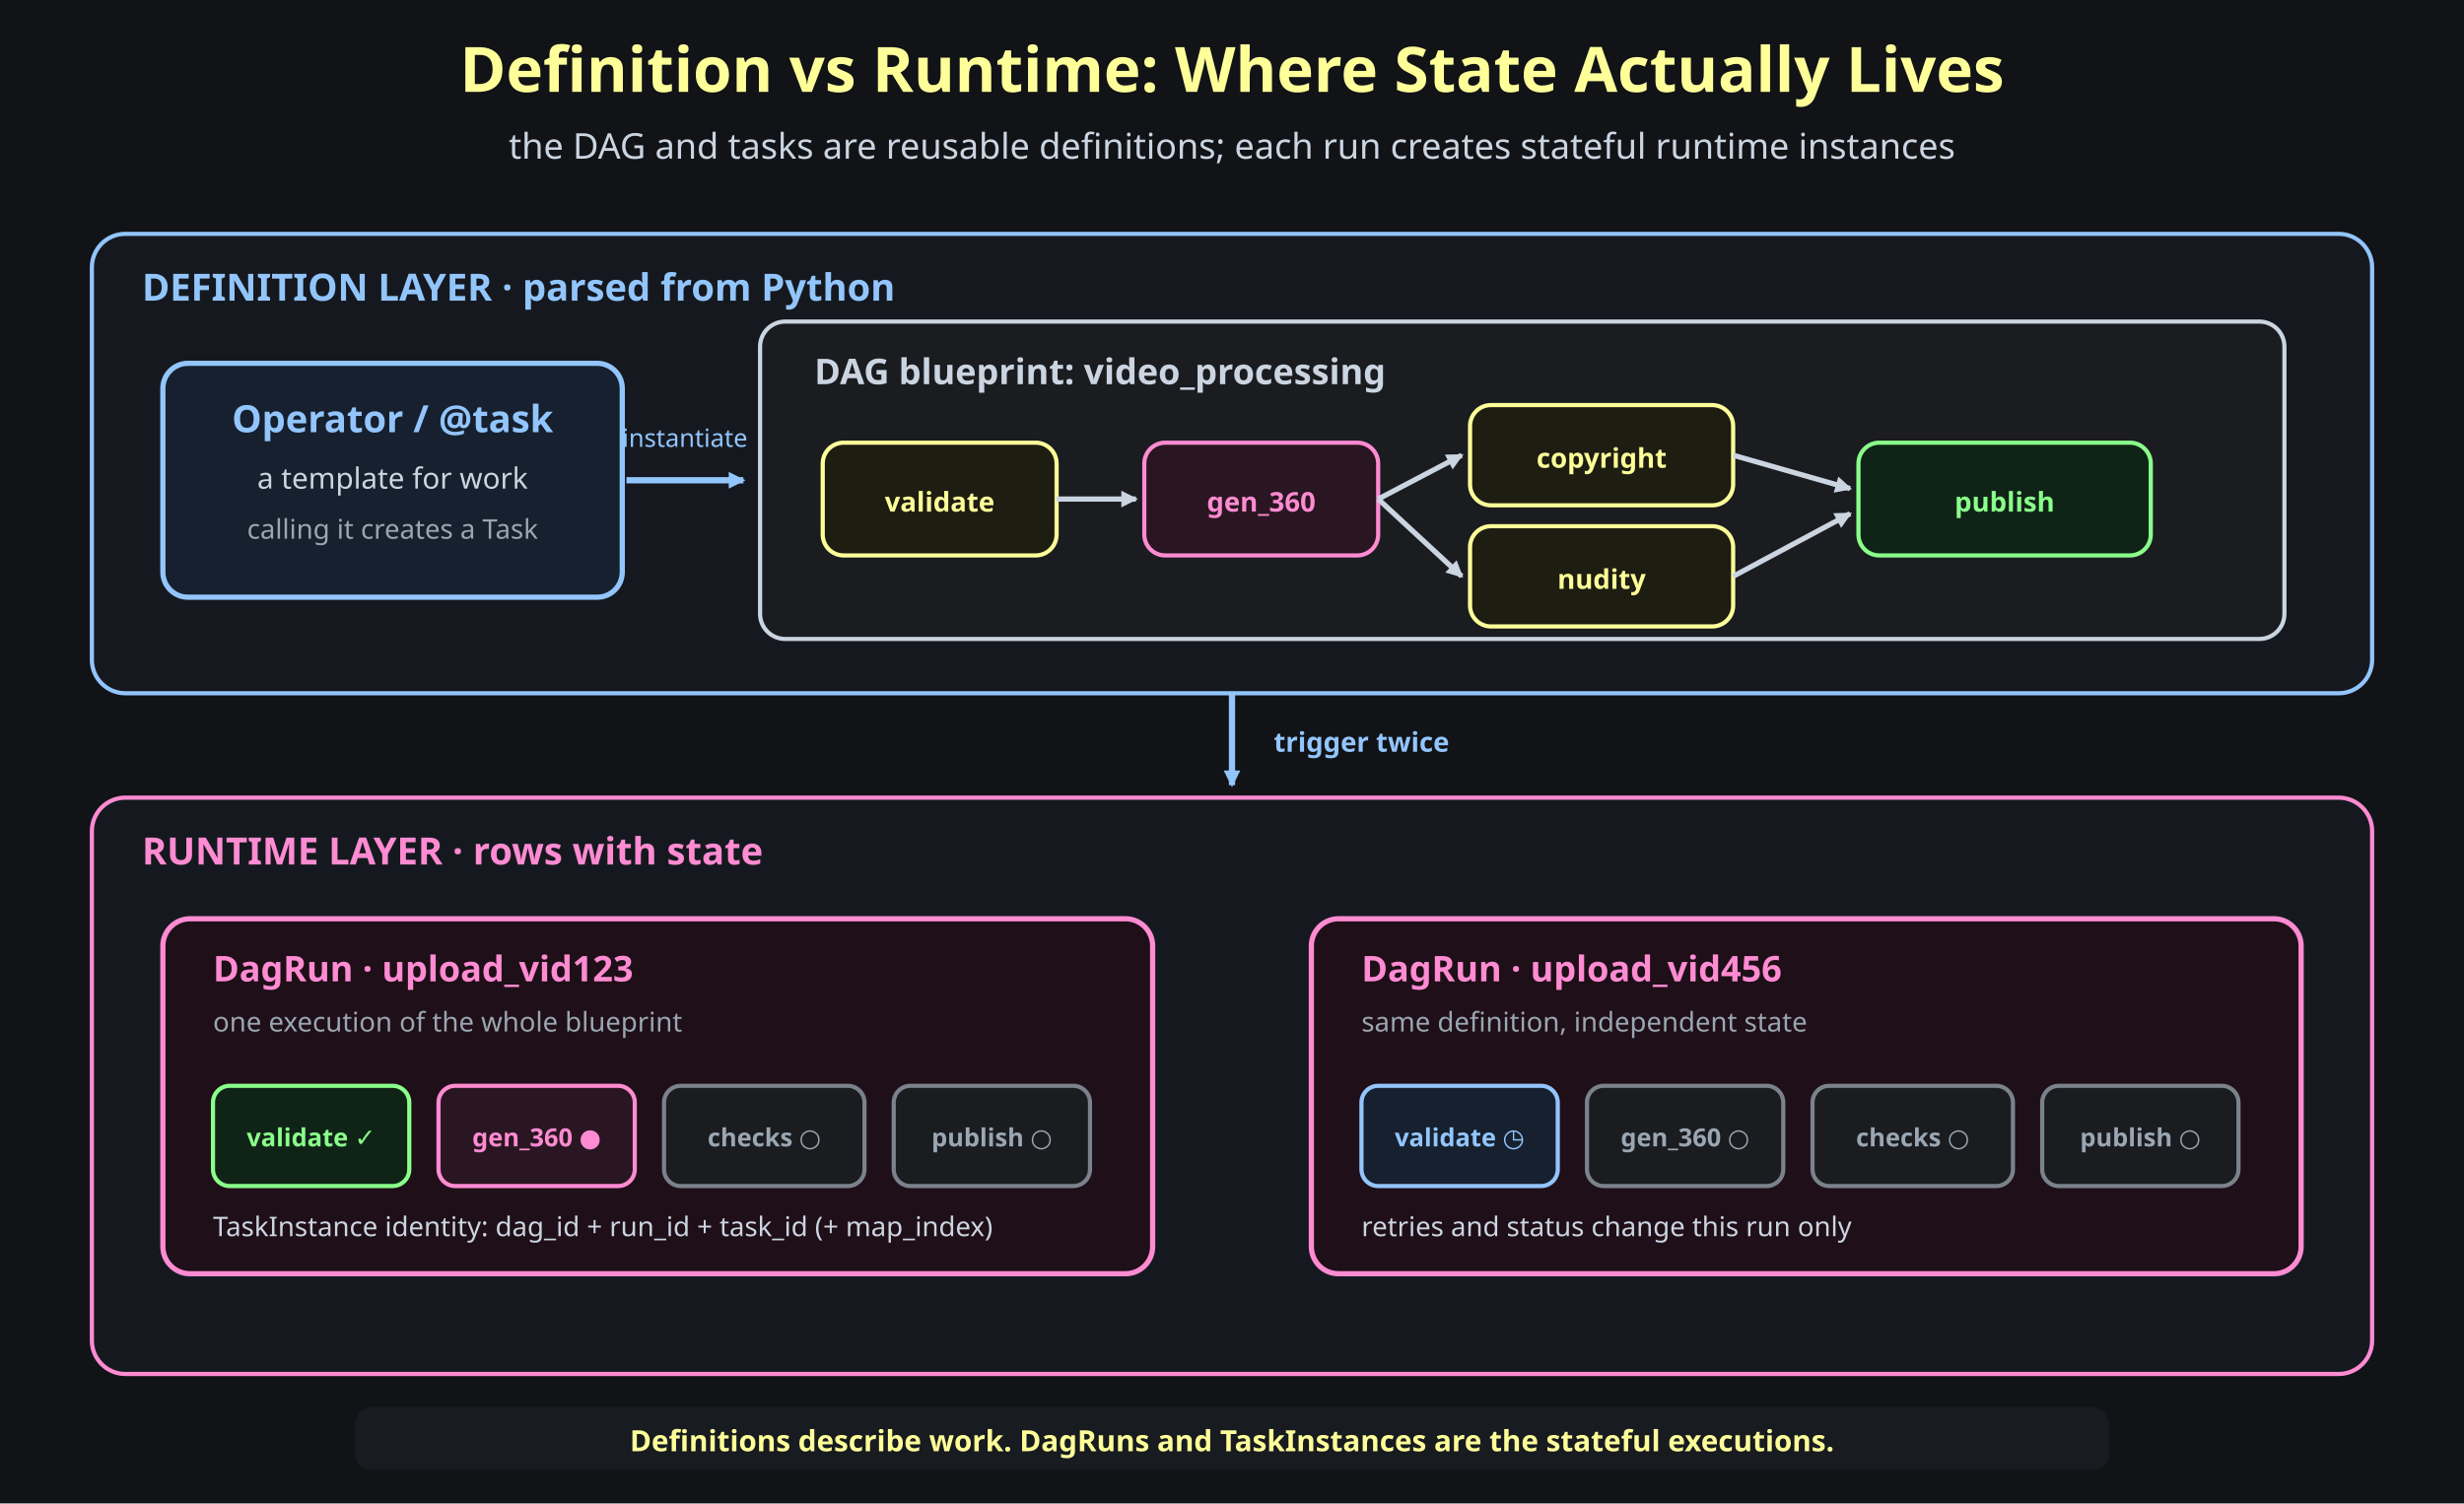
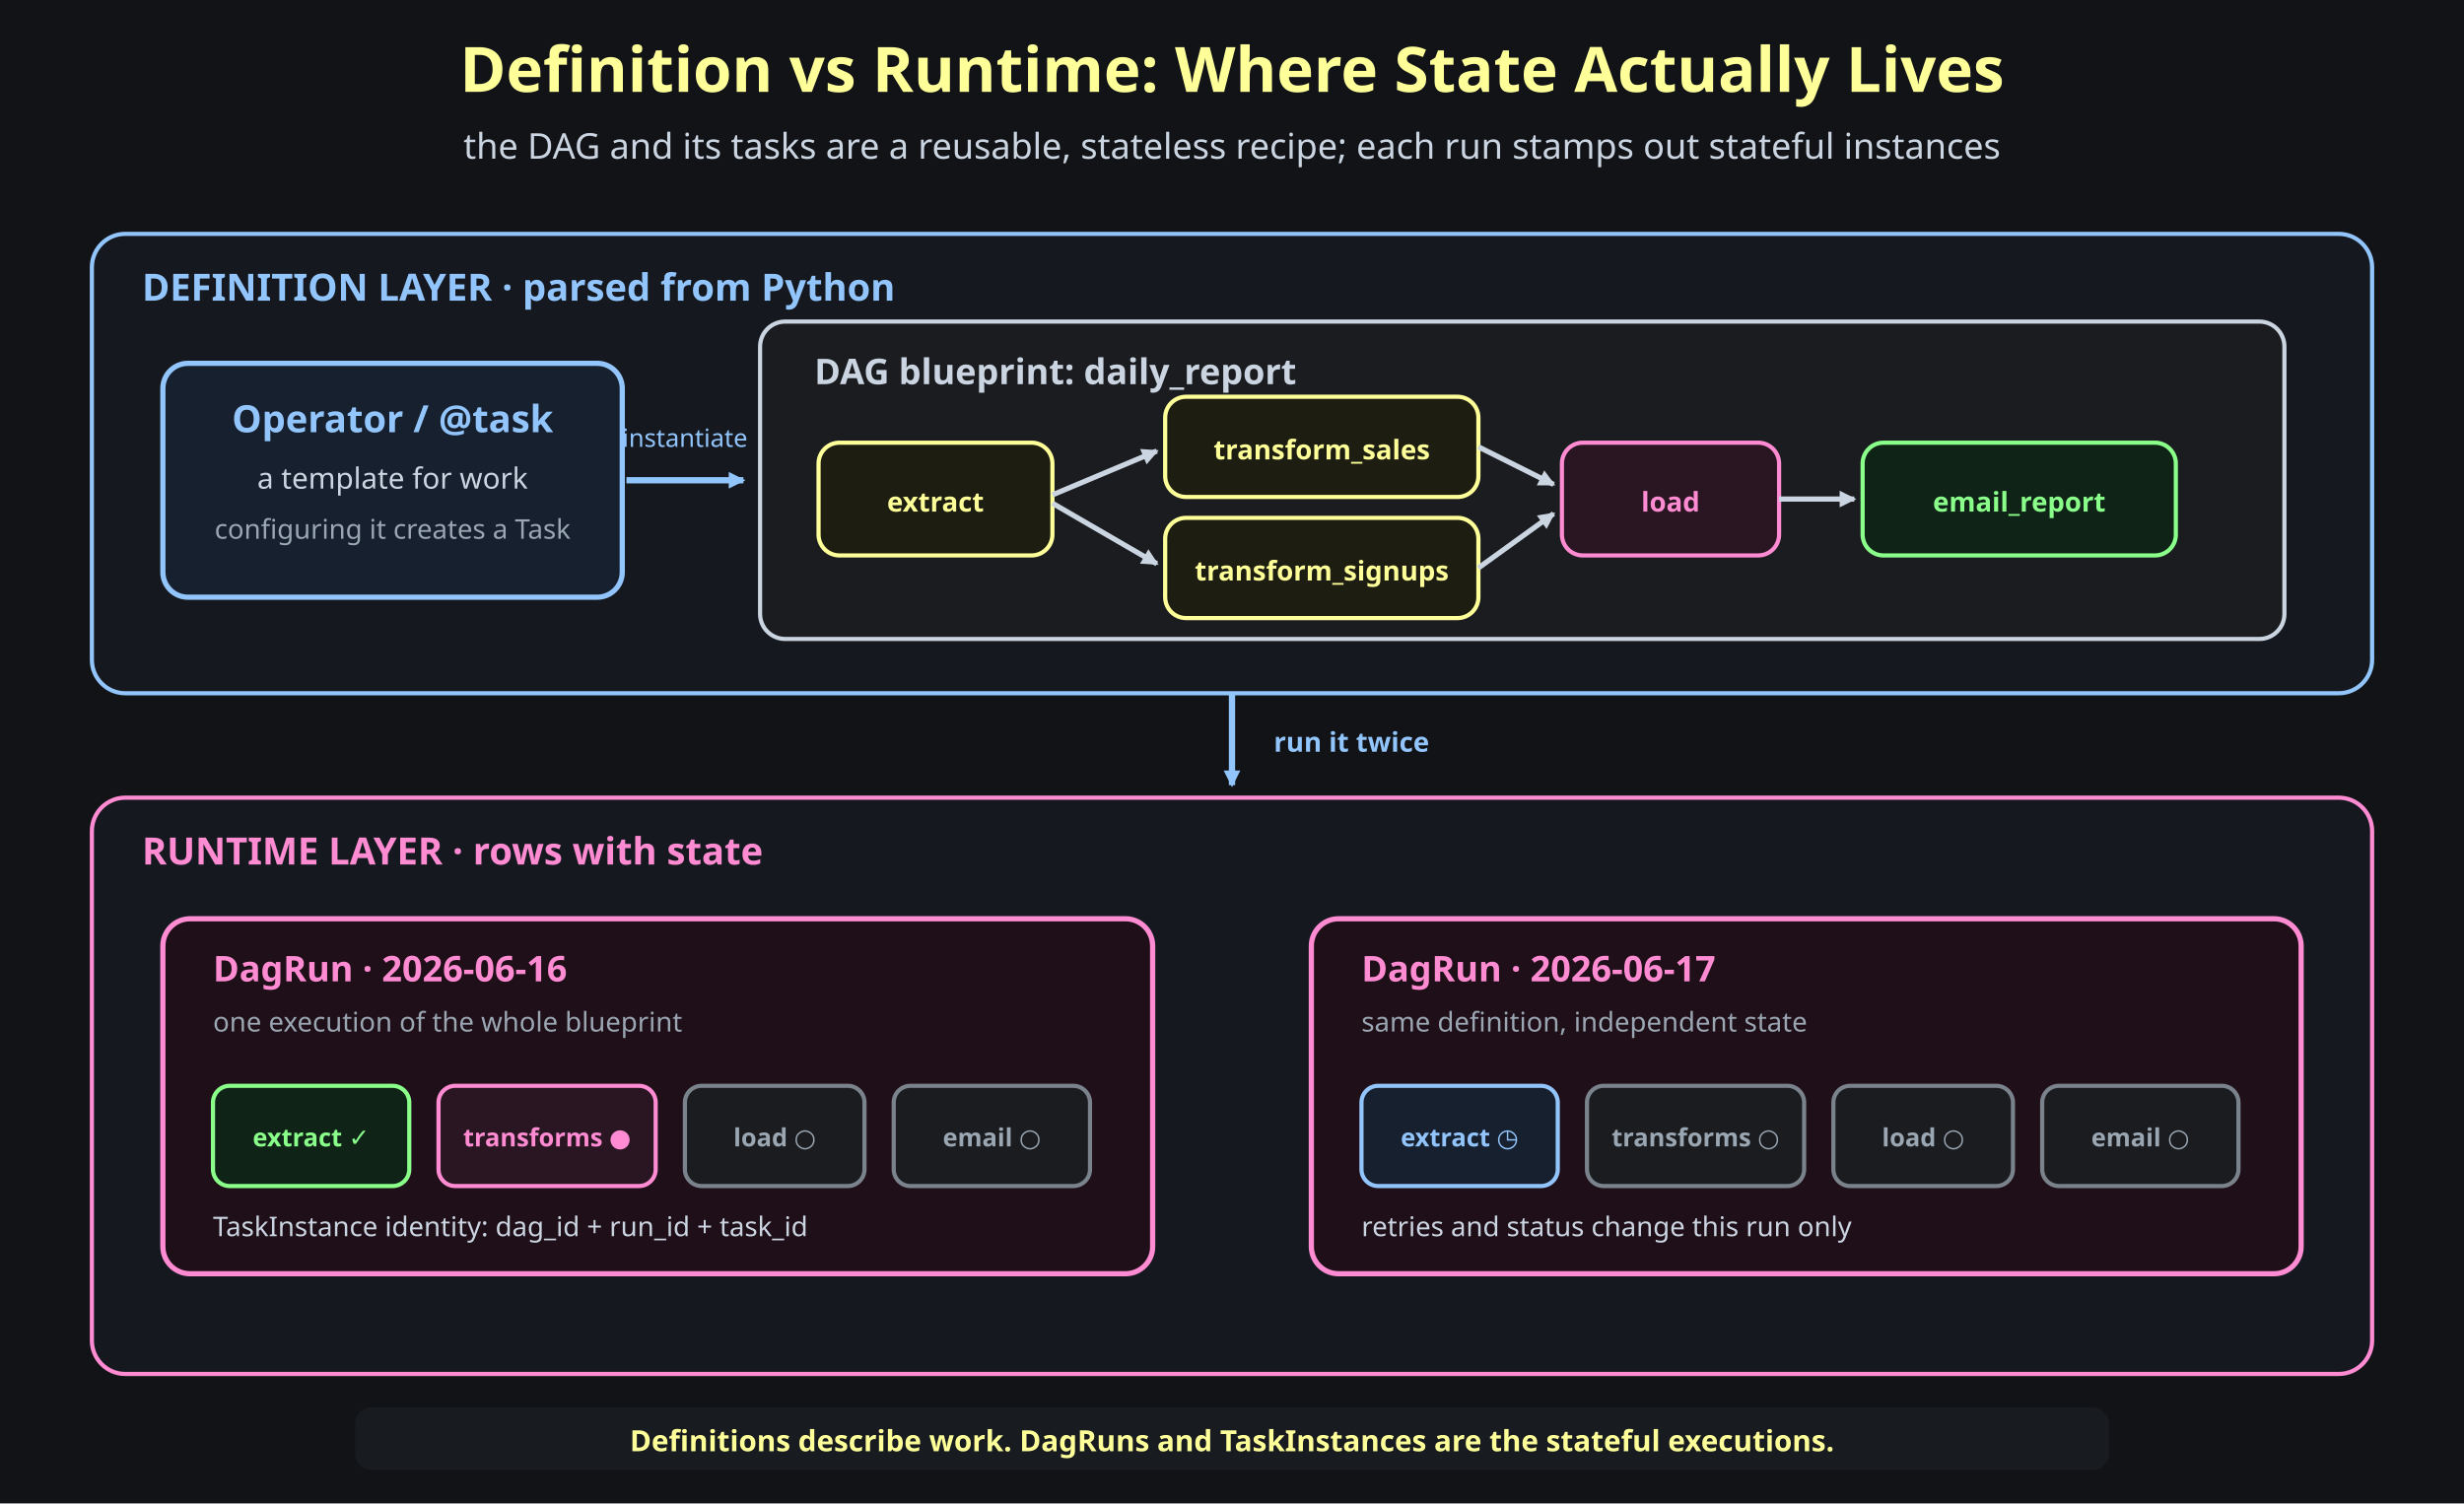
<svg xmlns="http://www.w3.org/2000/svg" width="1180" height="720" viewBox="0 0 1180 720" preserveAspectRatio="xMidYMid meet">
  <defs>
    <marker id="dr-w" markerWidth="9" markerHeight="9" refX="7" refY="4" orient="auto" markerUnits="userSpaceOnUse">
      <path d="M0,0 L8,4 L0,8 Z" fill="#cbd5e1" />
    </marker>
    <marker id="dr-b" markerWidth="9" markerHeight="9" refX="7" refY="4" orient="auto" markerUnits="userSpaceOnUse">
      <path d="M0,0 L8,4 L0,8 Z" fill="#93c5fd" />
    </marker>
  </defs>
  <rect width="1180" height="720" fill="#111317" />
  <text x="590" y="44" text-anchor="middle" fill="#ffff99" font-family="sans-serif" font-size="30" font-weight="700">Definition vs Runtime: Where State Actually Lives</text>
-   <text x="590" y="76" text-anchor="middle" fill="#cbd5e1" font-family="sans-serif" font-size="17">the DAG and tasks are reusable definitions; each run creates stateful runtime instances</text>
+   <text x="590" y="76" text-anchor="middle" fill="#cbd5e1" font-family="sans-serif" font-size="17">the DAG and its tasks are a reusable, stateless recipe; each run stamps out stateful instances</text>
  <rect x="44" y="112" width="1092" height="220" rx="16" fill="#15191f" stroke="#93c5fd" stroke-width="2" />
  <text x="68" y="144" fill="#93c5fd" font-family="sans-serif" font-size="18" font-weight="700">DEFINITION LAYER · parsed from Python</text>
  <rect x="78" y="174" width="220" height="112" rx="12" fill="#16202e" stroke="#93c5fd" stroke-width="2.5" />
  <text x="188" y="207" text-anchor="middle" fill="#93c5fd" font-family="sans-serif" font-size="18" font-weight="700">Operator / @task</text>
  <text x="188" y="234" text-anchor="middle" fill="#cbd5e1" font-family="sans-serif" font-size="14">a template for work</text>
-   <text x="188" y="258" text-anchor="middle" fill="#9aa6b2" font-family="sans-serif" font-size="13">calling it creates a Task</text>
+   <text x="188" y="258" text-anchor="middle" fill="#9aa6b2" font-family="sans-serif" font-size="13">configuring it creates a Task</text>
  <line x1="300" y1="230" x2="356" y2="230" stroke="#93c5fd" stroke-width="3" marker-end="url(#dr-b)" />
  <text x="328" y="214" text-anchor="middle" fill="#93c5fd" font-family="sans-serif" font-size="12">instantiate</text>
  <rect x="364" y="154" width="730" height="152" rx="12" fill="#1a1c20" stroke="#cbd5e1" stroke-width="2" />
-   <text x="390" y="184" fill="#cbd5e1" font-family="sans-serif" font-size="17" font-weight="700">DAG blueprint: video_processing</text>
+   <text x="390" y="184" fill="#cbd5e1" font-family="sans-serif" font-size="17" font-weight="700">DAG blueprint: daily_report</text>
  <g font-family="sans-serif" font-size="13" font-weight="700">
-     <rect x="394" y="212" width="112" height="54" rx="10" fill="#1d1d12" stroke="#ffff99" stroke-width="2" />
-     <text x="450" y="245" text-anchor="middle" fill="#ffff99">validate</text>
-     <rect x="548" y="212" width="112" height="54" rx="10" fill="#2a1622" stroke="#ff8bd2" stroke-width="2" />
-     <text x="604" y="245" text-anchor="middle" fill="#ff8bd2">gen_360</text>
-     <rect x="704" y="194" width="126" height="48" rx="10" fill="#1d1d12" stroke="#ffff99" stroke-width="2" />
-     <text x="767" y="224" text-anchor="middle" fill="#ffff99">copyright</text>
-     <rect x="704" y="252" width="126" height="48" rx="10" fill="#1d1d12" stroke="#ffff99" stroke-width="2" />
-     <text x="767" y="282" text-anchor="middle" fill="#ffff99">nudity</text>
-     <rect x="890" y="212" width="140" height="54" rx="10" fill="#0f2417" stroke="#8aff8a" stroke-width="2" />
-     <text x="960" y="245" text-anchor="middle" fill="#8aff8a">publish</text>
+     <rect x="392" y="212" width="112" height="54" rx="10" fill="#1d1d12" stroke="#ffff99" stroke-width="2" />
+     <text x="448" y="245" text-anchor="middle" fill="#ffff99">extract</text>
+     <rect x="558" y="190" width="150" height="48" rx="10" fill="#1d1d12" stroke="#ffff99" stroke-width="2" />
+     <text x="633" y="220" text-anchor="middle" fill="#ffff99">transform_sales</text>
+     <rect x="558" y="248" width="150" height="48" rx="10" fill="#1d1d12" stroke="#ffff99" stroke-width="2" />
+     <text x="633" y="278" text-anchor="middle" fill="#ffff99">transform_signups</text>
+     <rect x="748" y="212" width="104" height="54" rx="10" fill="#2a1622" stroke="#ff8bd2" stroke-width="2" />
+     <text x="800" y="245" text-anchor="middle" fill="#ff8bd2">load</text>
+     <rect x="892" y="212" width="150" height="54" rx="10" fill="#0f2417" stroke="#8aff8a" stroke-width="2" />
+     <text x="967" y="245" text-anchor="middle" fill="#8aff8a">email_report</text>
  </g>
-   <line x1="506" y1="239" x2="544" y2="239" stroke="#cbd5e1" stroke-width="2.5" marker-end="url(#dr-w)" />
-   <line x1="660" y1="239" x2="700" y2="218" stroke="#cbd5e1" stroke-width="2.5" marker-end="url(#dr-w)" />
-   <line x1="660" y1="239" x2="700" y2="276" stroke="#cbd5e1" stroke-width="2.5" marker-end="url(#dr-w)" />
-   <line x1="830" y1="218" x2="886" y2="234" stroke="#cbd5e1" stroke-width="2.5" marker-end="url(#dr-w)" />
-   <line x1="830" y1="276" x2="886" y2="246" stroke="#cbd5e1" stroke-width="2.5" marker-end="url(#dr-w)" />
+   <line x1="504" y1="237" x2="554" y2="216" stroke="#cbd5e1" stroke-width="2.5" marker-end="url(#dr-w)" />
+   <line x1="504" y1="241" x2="554" y2="270" stroke="#cbd5e1" stroke-width="2.5" marker-end="url(#dr-w)" />
+   <line x1="708" y1="214" x2="744" y2="232" stroke="#cbd5e1" stroke-width="2.5" marker-end="url(#dr-w)" />
+   <line x1="708" y1="272" x2="744" y2="246" stroke="#cbd5e1" stroke-width="2.5" marker-end="url(#dr-w)" />
+   <line x1="852" y1="239" x2="888" y2="239" stroke="#cbd5e1" stroke-width="2.5" marker-end="url(#dr-w)" />
  <line x1="590" y1="332" x2="590" y2="376" stroke="#93c5fd" stroke-width="3" marker-end="url(#dr-b)" />
-   <text x="610" y="360" fill="#93c5fd" font-family="sans-serif" font-size="13" font-weight="700">trigger twice</text>
+   <text x="610" y="360" fill="#93c5fd" font-family="sans-serif" font-size="13" font-weight="700">run it twice</text>
  <rect x="44" y="382" width="1092" height="276" rx="16" fill="#15191f" stroke="#ff8bd2" stroke-width="2" />
  <text x="68" y="414" fill="#ff8bd2" font-family="sans-serif" font-size="18" font-weight="700">RUNTIME LAYER · rows with state</text>
  <rect x="78" y="440" width="474" height="170" rx="13" fill="#1f0f18" stroke="#ff8bd2" stroke-width="2.5" />
-   <text x="102" y="470" fill="#ff8bd2" font-family="sans-serif" font-size="17" font-weight="700">DagRun · upload_vid123</text>
+   <text x="102" y="470" fill="#ff8bd2" font-family="sans-serif" font-size="17" font-weight="700">DagRun · 2026-06-16</text>
  <text x="102" y="494" fill="#9aa6b2" font-family="sans-serif" font-size="13">one execution of the whole blueprint</text>
  <g font-family="sans-serif" font-size="12" font-weight="700">
    <rect x="102" y="520" width="94" height="48" rx="8" fill="#0f2417" stroke="#8aff8a" stroke-width="2" />
-     <text x="149" y="549" text-anchor="middle" fill="#8aff8a">validate ✓</text>
-     <rect x="210" y="520" width="94" height="48" rx="8" fill="#2a1622" stroke="#ff8bd2" stroke-width="2" />
-     <text x="257" y="549" text-anchor="middle" fill="#ff8bd2">gen_360 ●</text>
-     <rect x="318" y="520" width="96" height="48" rx="8" fill="#1a1c20" stroke="#7a828c" stroke-width="2" />
-     <text x="366" y="549" text-anchor="middle" fill="#9aa6b2">checks ○</text>
+     <text x="149" y="549" text-anchor="middle" fill="#8aff8a">extract ✓</text>
+     <rect x="210" y="520" width="104" height="48" rx="8" fill="#2a1622" stroke="#ff8bd2" stroke-width="2" />
+     <text x="262" y="549" text-anchor="middle" fill="#ff8bd2">transforms ●</text>
+     <rect x="328" y="520" width="86" height="48" rx="8" fill="#1a1c20" stroke="#7a828c" stroke-width="2" />
+     <text x="371" y="549" text-anchor="middle" fill="#9aa6b2">load ○</text>
    <rect x="428" y="520" width="94" height="48" rx="8" fill="#1a1c20" stroke="#7a828c" stroke-width="2" />
-     <text x="475" y="549" text-anchor="middle" fill="#9aa6b2">publish ○</text>
+     <text x="475" y="549" text-anchor="middle" fill="#9aa6b2">email ○</text>
  </g>
-   <text x="102" y="592" fill="#cbd5e1" font-family="sans-serif" font-size="13">TaskInstance identity: dag_id + run_id + task_id (+ map_index)</text>
+   <text x="102" y="592" fill="#cbd5e1" font-family="sans-serif" font-size="13">TaskInstance identity: dag_id + run_id + task_id</text>
  <rect x="628" y="440" width="474" height="170" rx="13" fill="#1f0f18" stroke="#ff8bd2" stroke-width="2.5" />
-   <text x="652" y="470" fill="#ff8bd2" font-family="sans-serif" font-size="17" font-weight="700">DagRun · upload_vid456</text>
+   <text x="652" y="470" fill="#ff8bd2" font-family="sans-serif" font-size="17" font-weight="700">DagRun · 2026-06-17</text>
  <text x="652" y="494" fill="#9aa6b2" font-family="sans-serif" font-size="13">same definition, independent state</text>
  <g font-family="sans-serif" font-size="12" font-weight="700">
    <rect x="652" y="520" width="94" height="48" rx="8" fill="#16202e" stroke="#93c5fd" stroke-width="2" />
-     <text x="699" y="549" text-anchor="middle" fill="#93c5fd">validate ◷</text>
-     <rect x="760" y="520" width="94" height="48" rx="8" fill="#1a1c20" stroke="#7a828c" stroke-width="2" />
-     <text x="807" y="549" text-anchor="middle" fill="#9aa6b2">gen_360 ○</text>
-     <rect x="868" y="520" width="96" height="48" rx="8" fill="#1a1c20" stroke="#7a828c" stroke-width="2" />
-     <text x="916" y="549" text-anchor="middle" fill="#9aa6b2">checks ○</text>
+     <text x="699" y="549" text-anchor="middle" fill="#93c5fd">extract ◷</text>
+     <rect x="760" y="520" width="104" height="48" rx="8" fill="#1a1c20" stroke="#7a828c" stroke-width="2" />
+     <text x="812" y="549" text-anchor="middle" fill="#9aa6b2">transforms ○</text>
+     <rect x="878" y="520" width="86" height="48" rx="8" fill="#1a1c20" stroke="#7a828c" stroke-width="2" />
+     <text x="921" y="549" text-anchor="middle" fill="#9aa6b2">load ○</text>
    <rect x="978" y="520" width="94" height="48" rx="8" fill="#1a1c20" stroke="#7a828c" stroke-width="2" />
-     <text x="1025" y="549" text-anchor="middle" fill="#9aa6b2">publish ○</text>
+     <text x="1025" y="549" text-anchor="middle" fill="#9aa6b2">email ○</text>
  </g>
  <text x="652" y="592" fill="#cbd5e1" font-family="sans-serif" font-size="13">retries and status change this run only</text>
  <rect x="170" y="674" width="840" height="30" rx="8" fill="#181b20" />
  <text x="590" y="695" text-anchor="middle" fill="#ffff99" font-family="sans-serif" font-size="14" font-weight="700">Definitions describe work. DagRuns and TaskInstances are the stateful executions.</text>
</svg>
